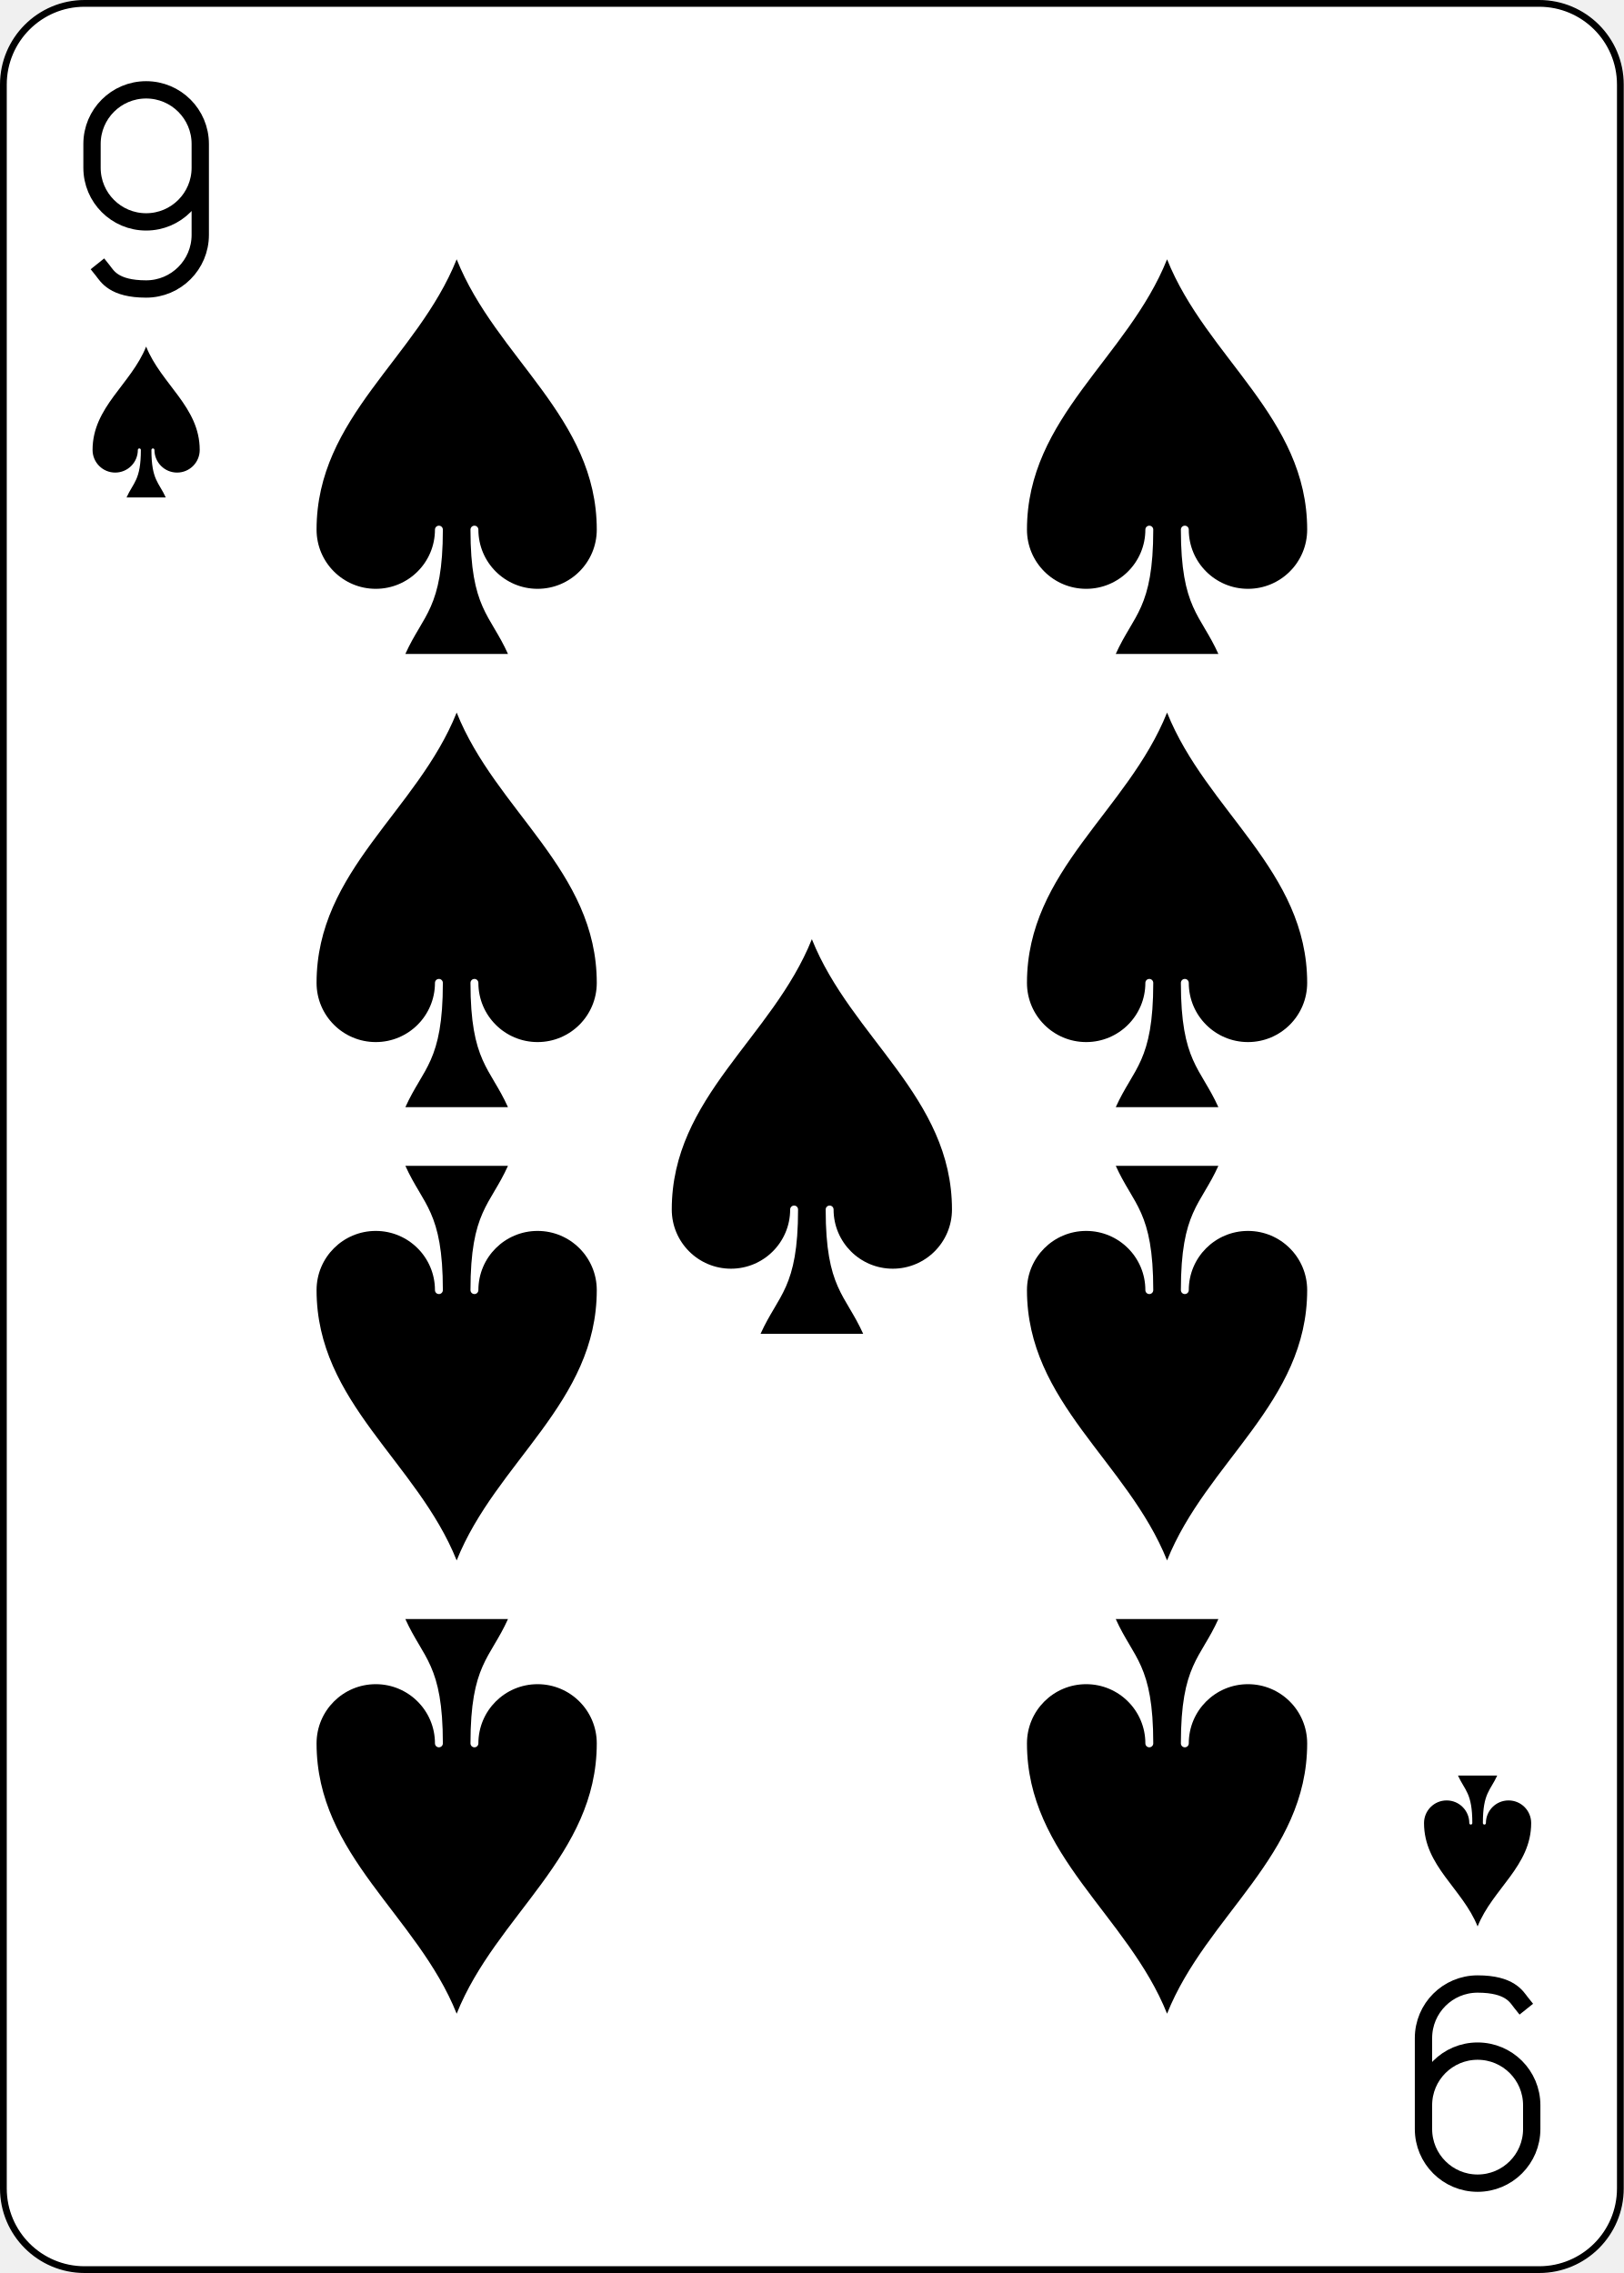
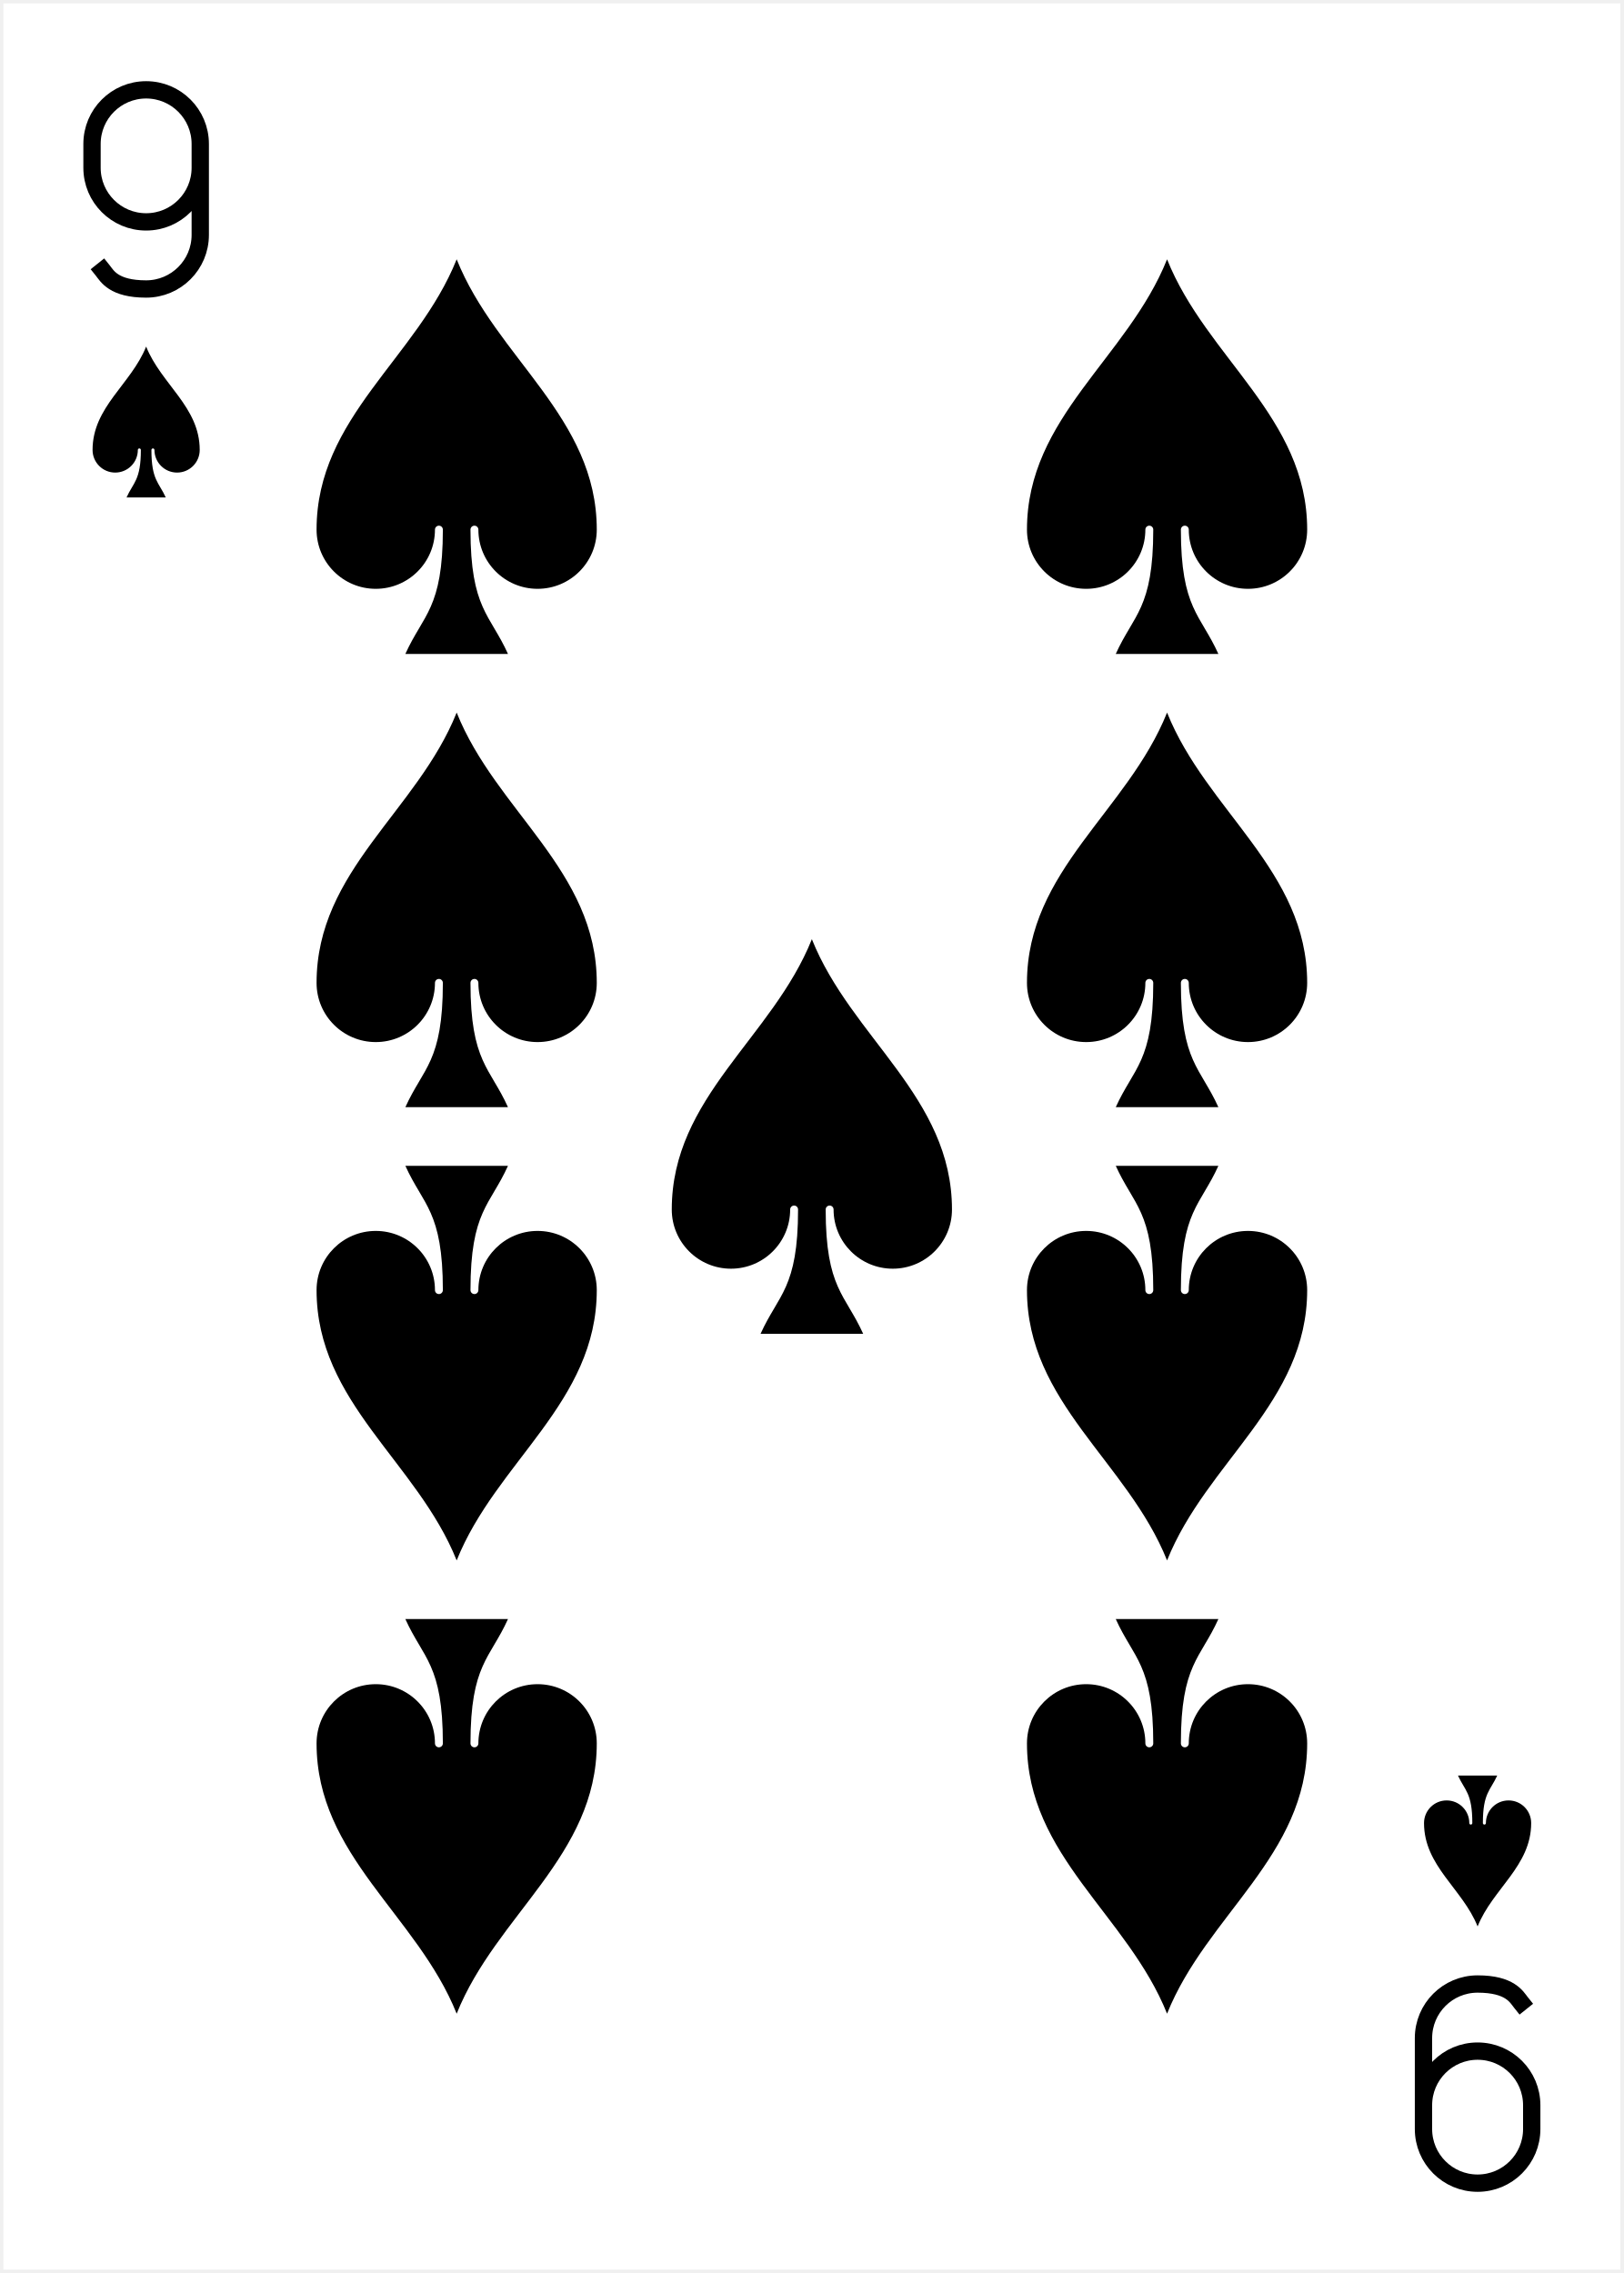
<svg xmlns="http://www.w3.org/2000/svg" xmlns:xlink="http://www.w3.org/1999/xlink" width="2.5in" height="3.5in" viewBox="-120 -168 240 336" preserveAspectRatio="none" class="card" face="9S">
  <symbol id="S9" viewBox="-500 -500 1000 1000" preserveAspectRatio="xMinYMid">
    <path d="M250 -100A250 250 0 0 1 -250 -100L-250 -210A250 250 0 0 1 250 -210L250 210A250 250 0 0 1 0 460C-150 460 -180 400 -200 375" stroke="black" stroke-width="80" stroke-linecap="square" stroke-miterlimit="1.5" fill="none" />
  </symbol>
  <symbol id="S" viewBox="-600 -600 1200 1200" preserveAspectRatio="xMinYMid">
    <path d="M0 -500C100 -250 355 -100 355 185A150 150 0 0 1 55 185A10 10 0 0 0 35 185C35 385 85 400 130 500L-130 500C-85 400 -35 385 -35 185A10 10 0 0 0 -55 185A150 150 0 0 1 -355 185C-355 -100 -100 -250 0 -500Z" fill="black" />
  </symbol>
-   <rect width="239" height="335" x="-119.5" y="-167.5" rx="12" ry="12" fill="white" stroke="black" />
+   <rect width="239" height="335" x="-119.5" y="-167.5" fill="white" />
  <use xlink:href="#S" height="70" width="70" x="-35" y="-35" />
  <use xlink:href="#S9" height="32" width="32" x="-114.4" y="-156" />
  <use xlink:href="#S" height="26.769" width="26.769" x="-111.784" y="-119" />
  <use xlink:href="#S" height="70" width="70" x="-87.501" y="-135.501" />
  <use xlink:href="#S" height="70" width="70" x="17.501" y="-135.501" />
  <use xlink:href="#S" height="70" width="70" x="-87.501" y="-68.5" />
  <use xlink:href="#S" height="70" width="70" x="17.501" y="-68.5" />
  <g transform="rotate(180)">
    <use xlink:href="#S9" height="32" width="32" x="-114.4" y="-156" />
    <use xlink:href="#S" height="26.769" width="26.769" x="-111.784" y="-119" />
    <use xlink:href="#S" height="70" width="70" x="-87.501" y="-135.501" />
    <use xlink:href="#S" height="70" width="70" x="17.501" y="-135.501" />
    <use xlink:href="#S" height="70" width="70" x="-87.501" y="-68.5" />
    <use xlink:href="#S" height="70" width="70" x="17.501" y="-68.5" />
  </g>
</svg>
